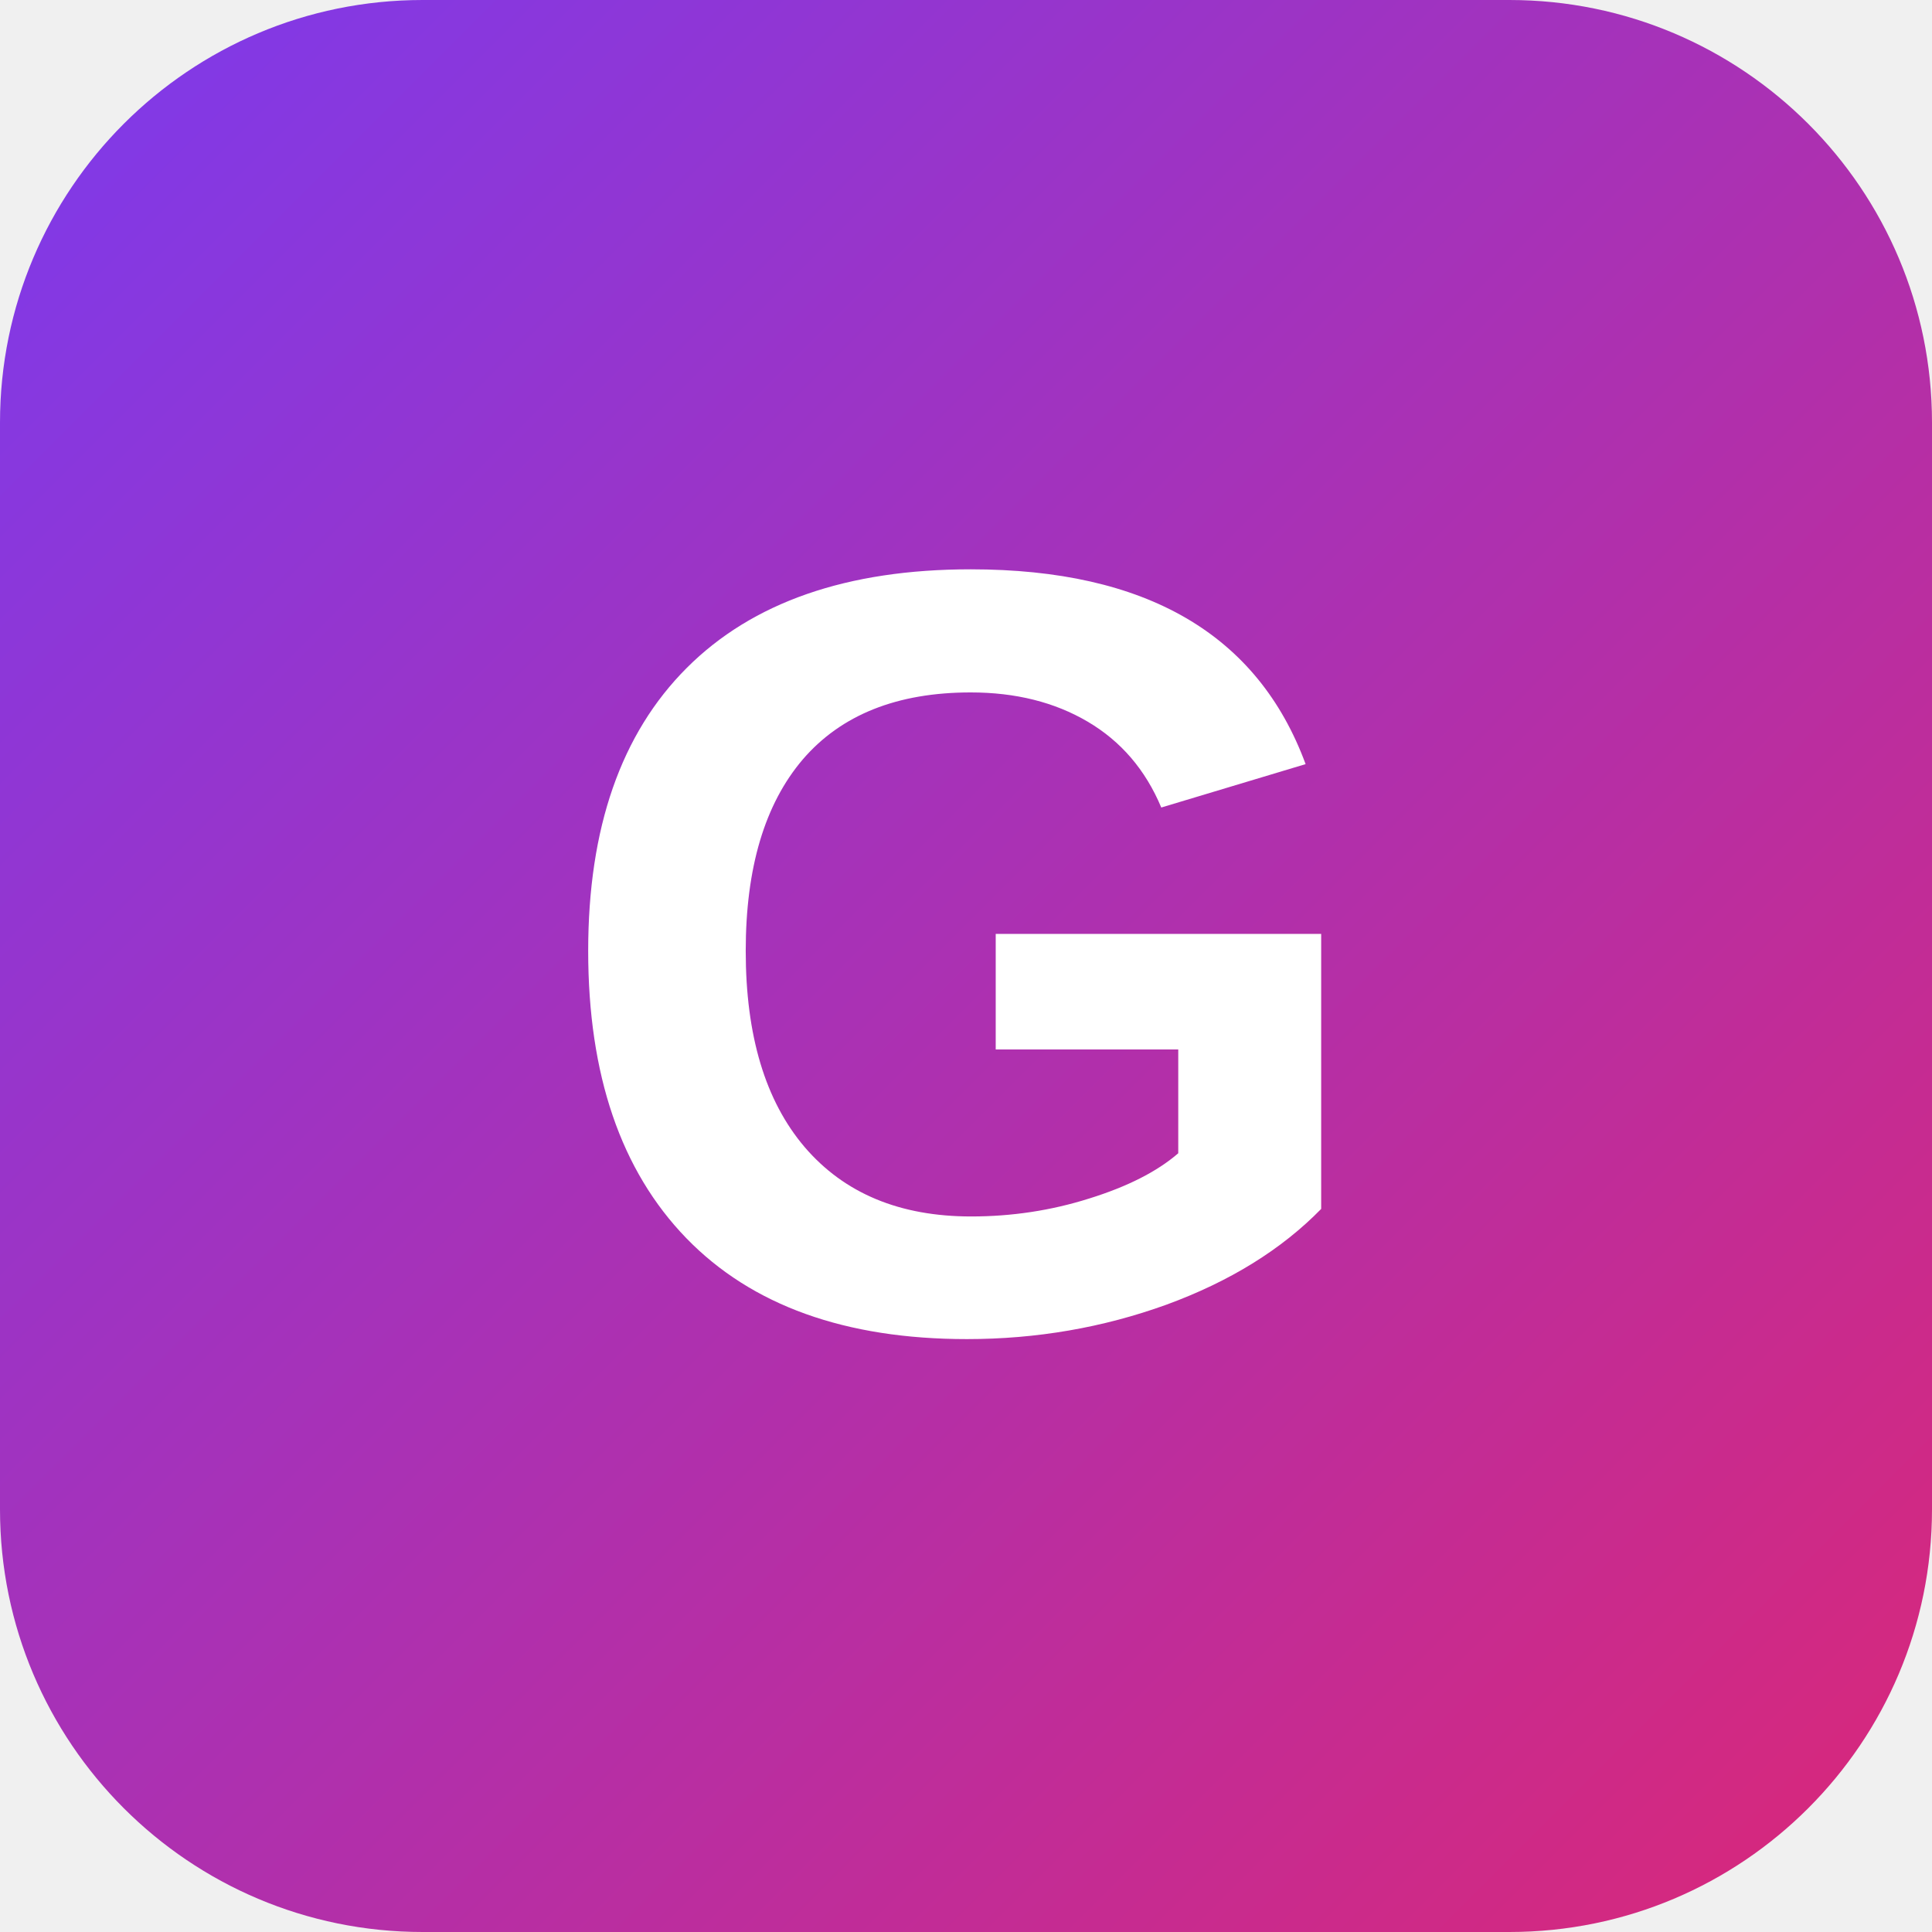
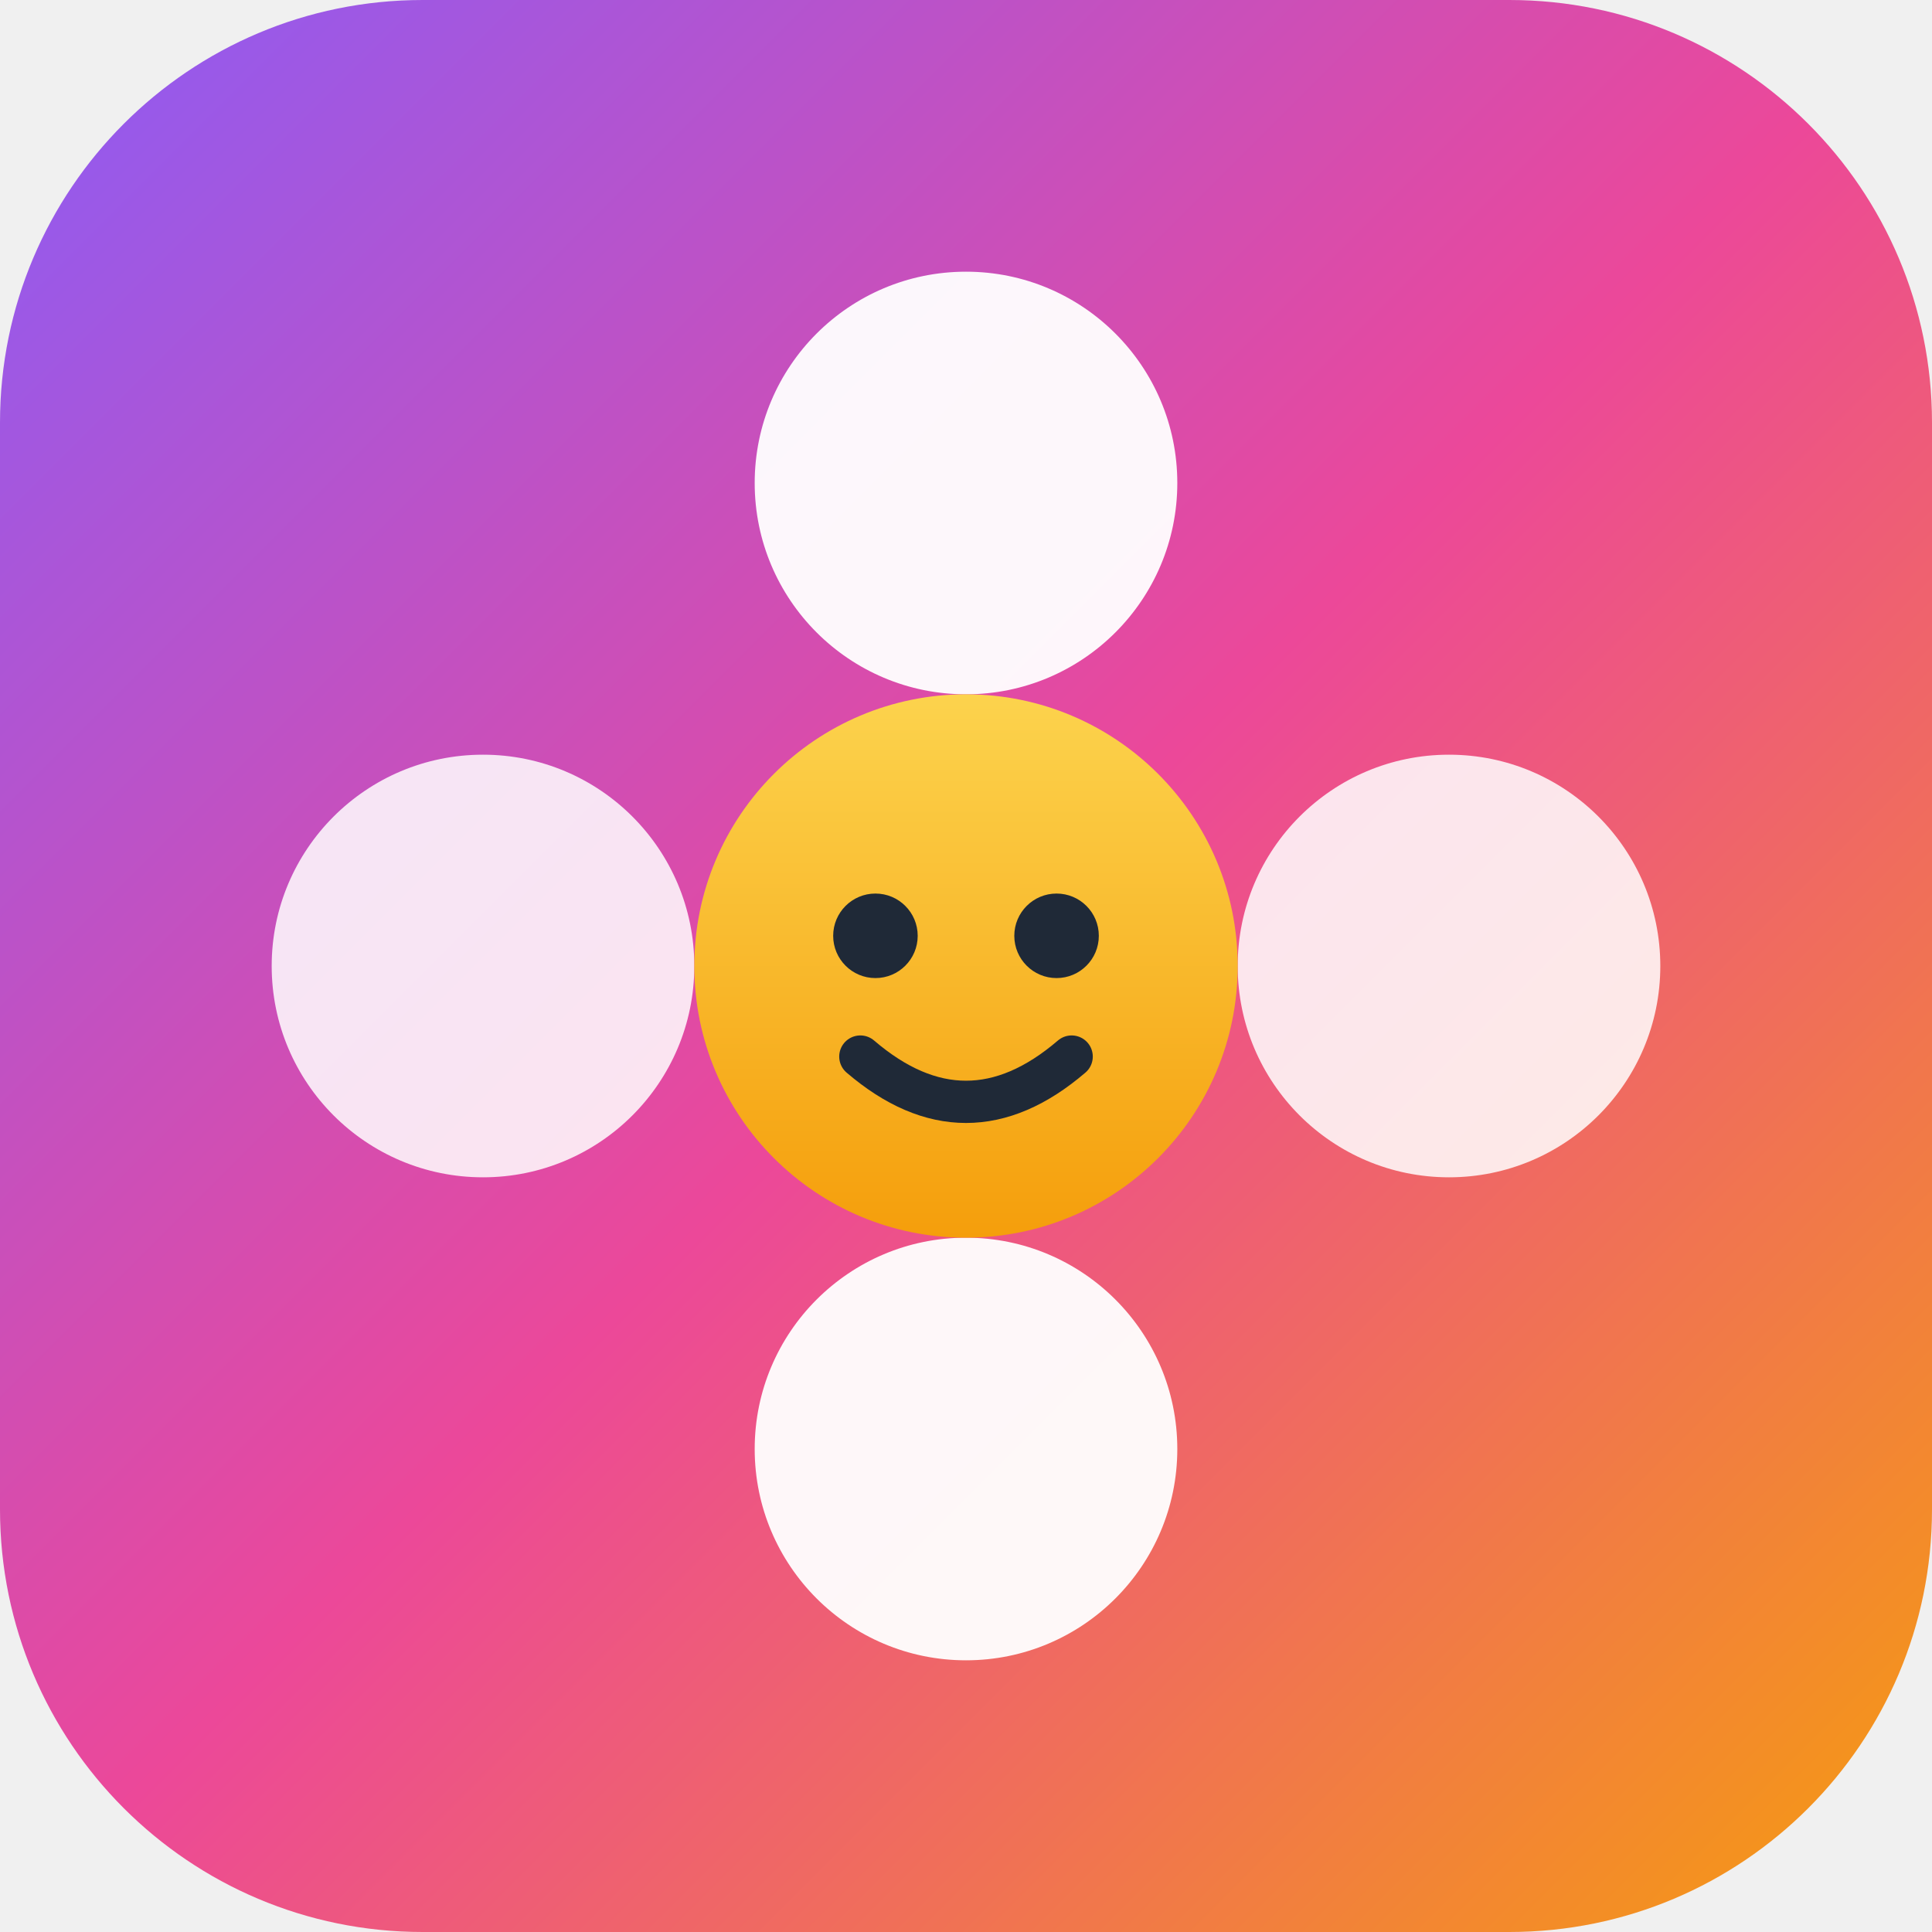
<svg xmlns="http://www.w3.org/2000/svg" viewBox="0 0 64 64">
  <defs>
-     <linearGradient id="g" x1="0%" y1="0%" x2="100%" y2="100%">
-       <stop offset="0%" stop-color="#7c3aed" />
-       <stop offset="100%" stop-color="#db2777" />
+     <linearGradient id="bg" x1="0%" y1="0%" x2="100%" y2="100%">
+       <stop offset="0%" stop-color="#8B5CF6" />
+       <stop offset="50%" stop-color="#EC4899" />
+       <stop offset="100%" stop-color="#F59E0B" />
+     </linearGradient>
+     <linearGradient id="center" x1="0%" y1="0%" x2="0%" y2="100%">
+       <stop offset="0%" stop-color="#FCD34D" />
+       <stop offset="100%" stop-color="#F59E0B" />
    </linearGradient>
  </defs>
-   <rect width="64" height="64" rx="14" fill="url(#g)" />
-   <text x="32" y="44" font-size="36" text-anchor="middle" fill="white" font-family="Arial,sans-serif" font-weight="bold">G</text>
+   <rect width="64" height="64" rx="14" fill="url(#bg)" />
+   <g>
+     <circle cx="32" cy="16" r="7" fill="white" opacity="0.95" />
+     <circle cx="48" cy="32" r="7" fill="white" opacity="0.85" />
+     <circle cx="32" cy="48" r="7" fill="white" opacity="0.95" />
+     <circle cx="16" cy="32" r="7" fill="white" opacity="0.85" />
+   </g>
+   <circle cx="32" cy="32" r="9" fill="url(#center)" />
+   <circle cx="29" cy="31" r="1.4" fill="#1f2937" />
+   <circle cx="35" cy="31" r="1.4" fill="#1f2937" />
+   <path d="M28.5 35 Q32 38 35.5 35" stroke="#1f2937" stroke-width="1.4" stroke-linecap="round" fill="none" />
</svg>
